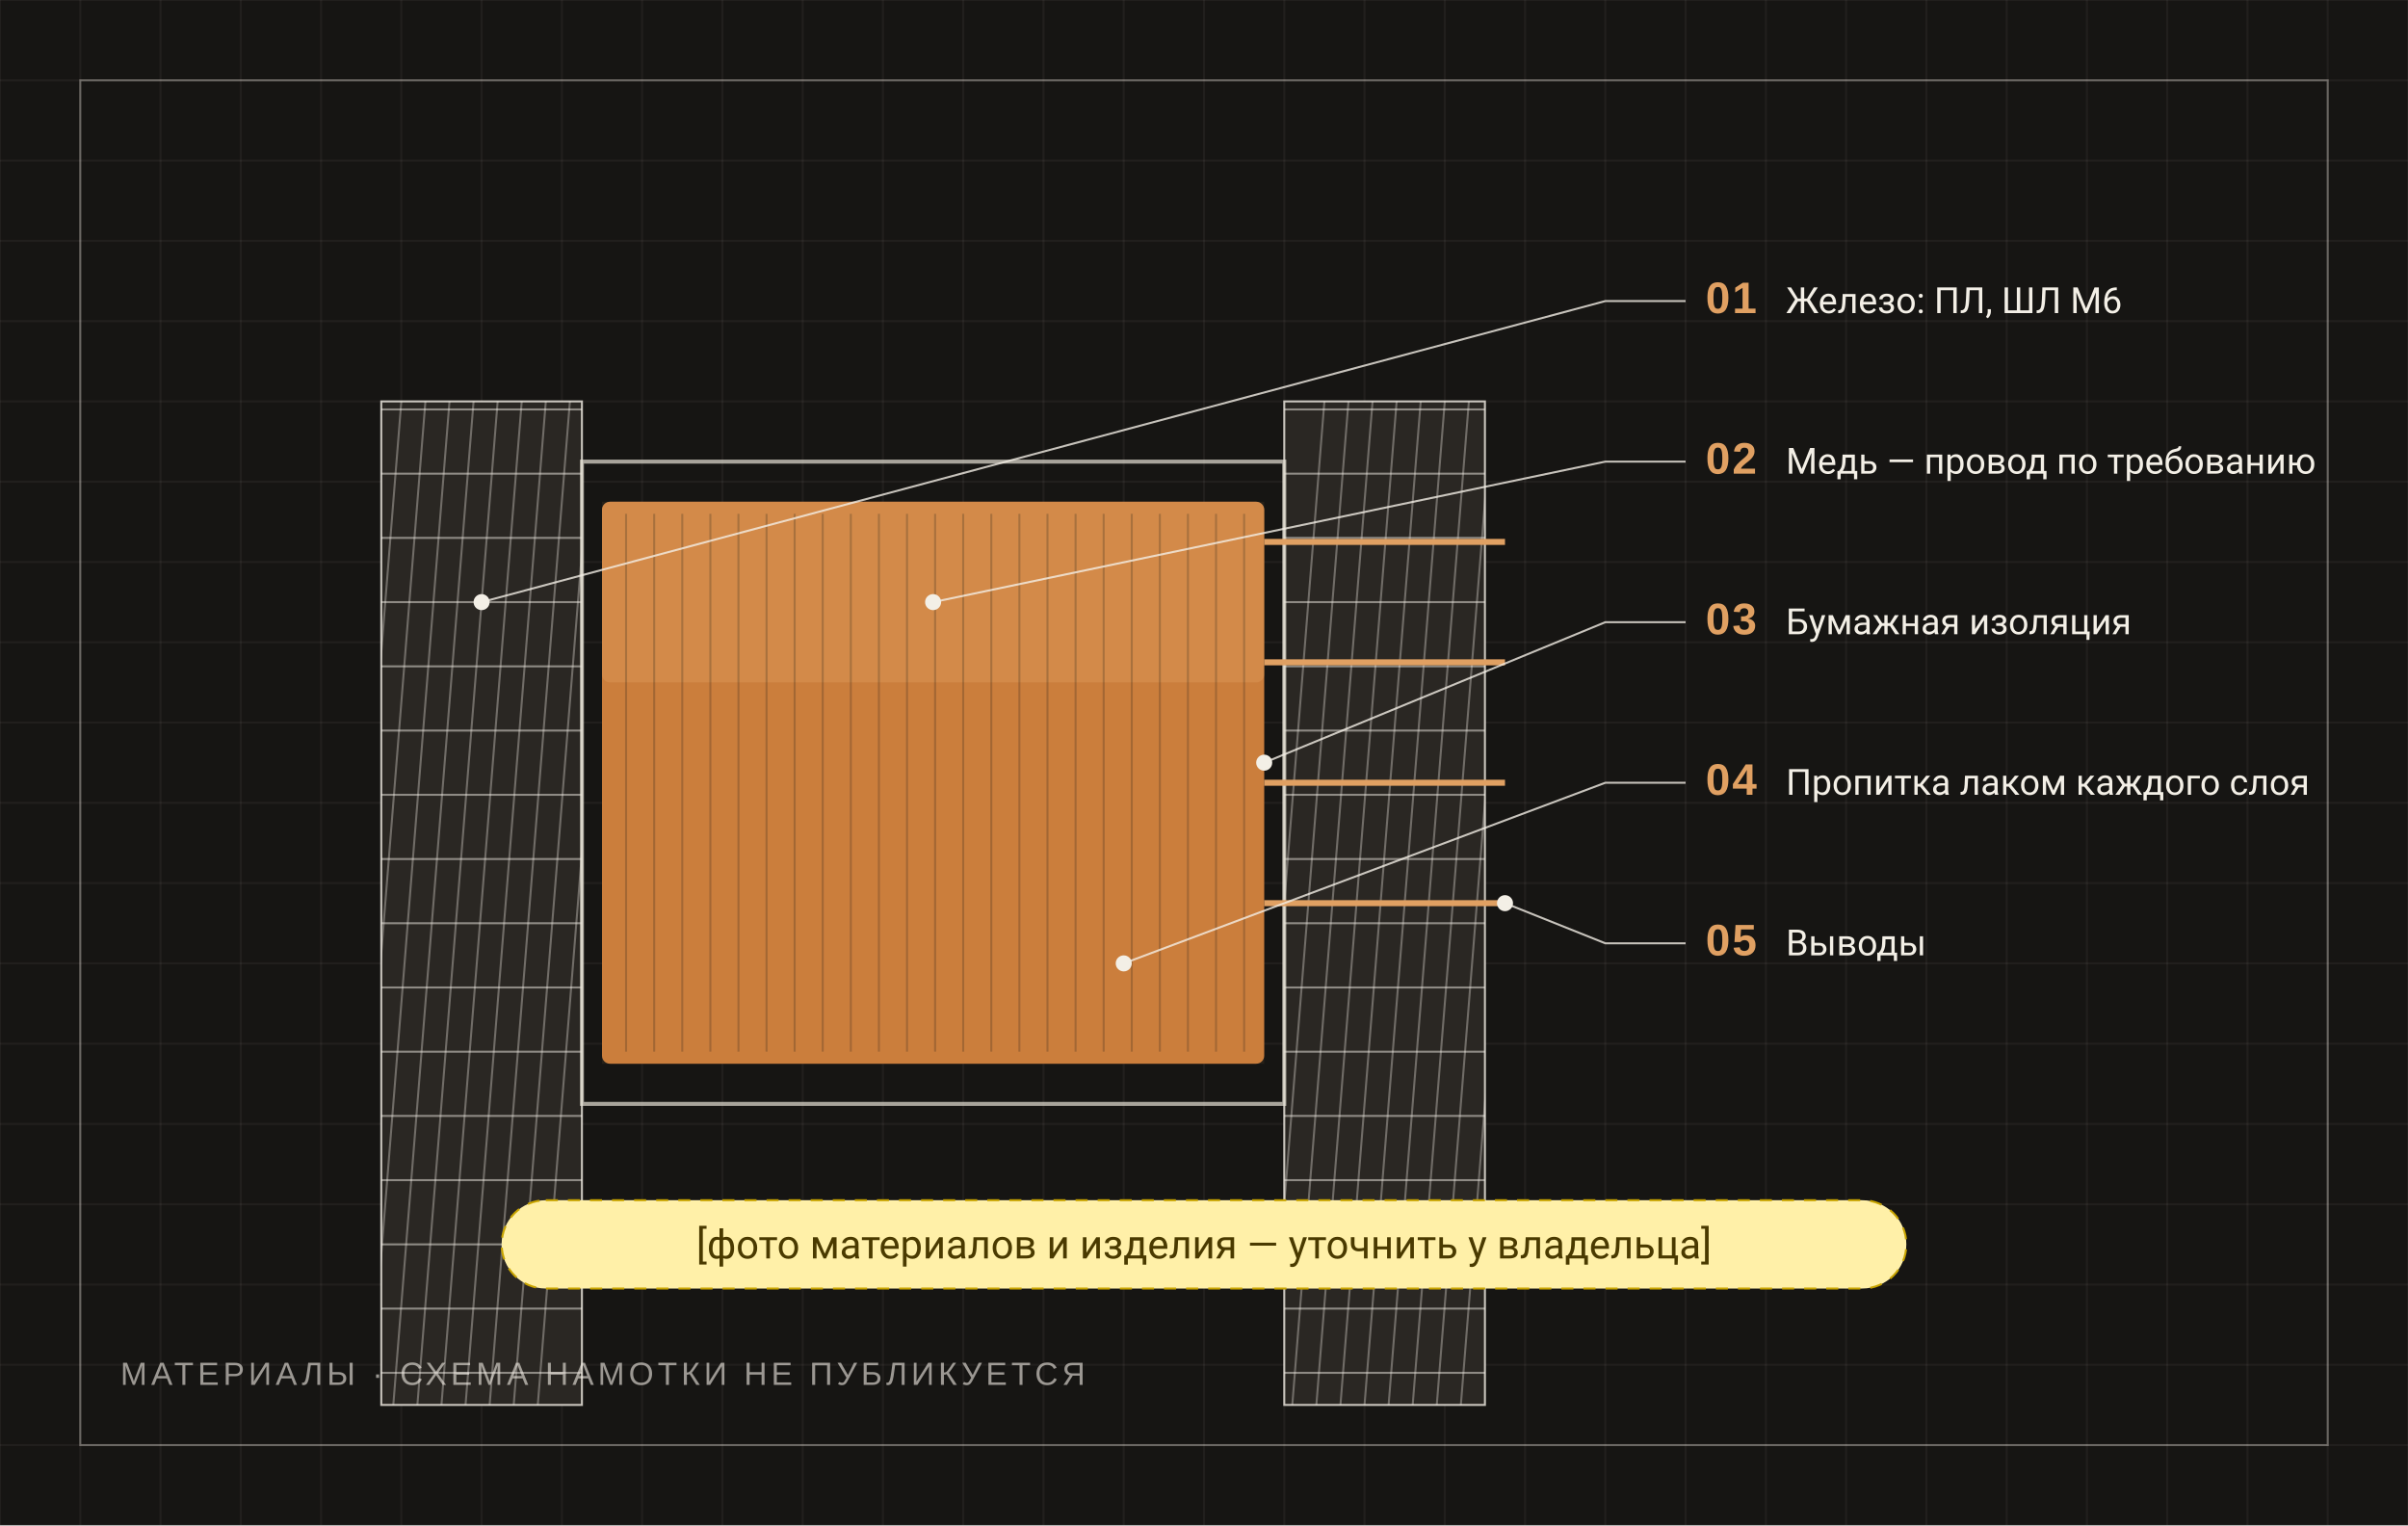
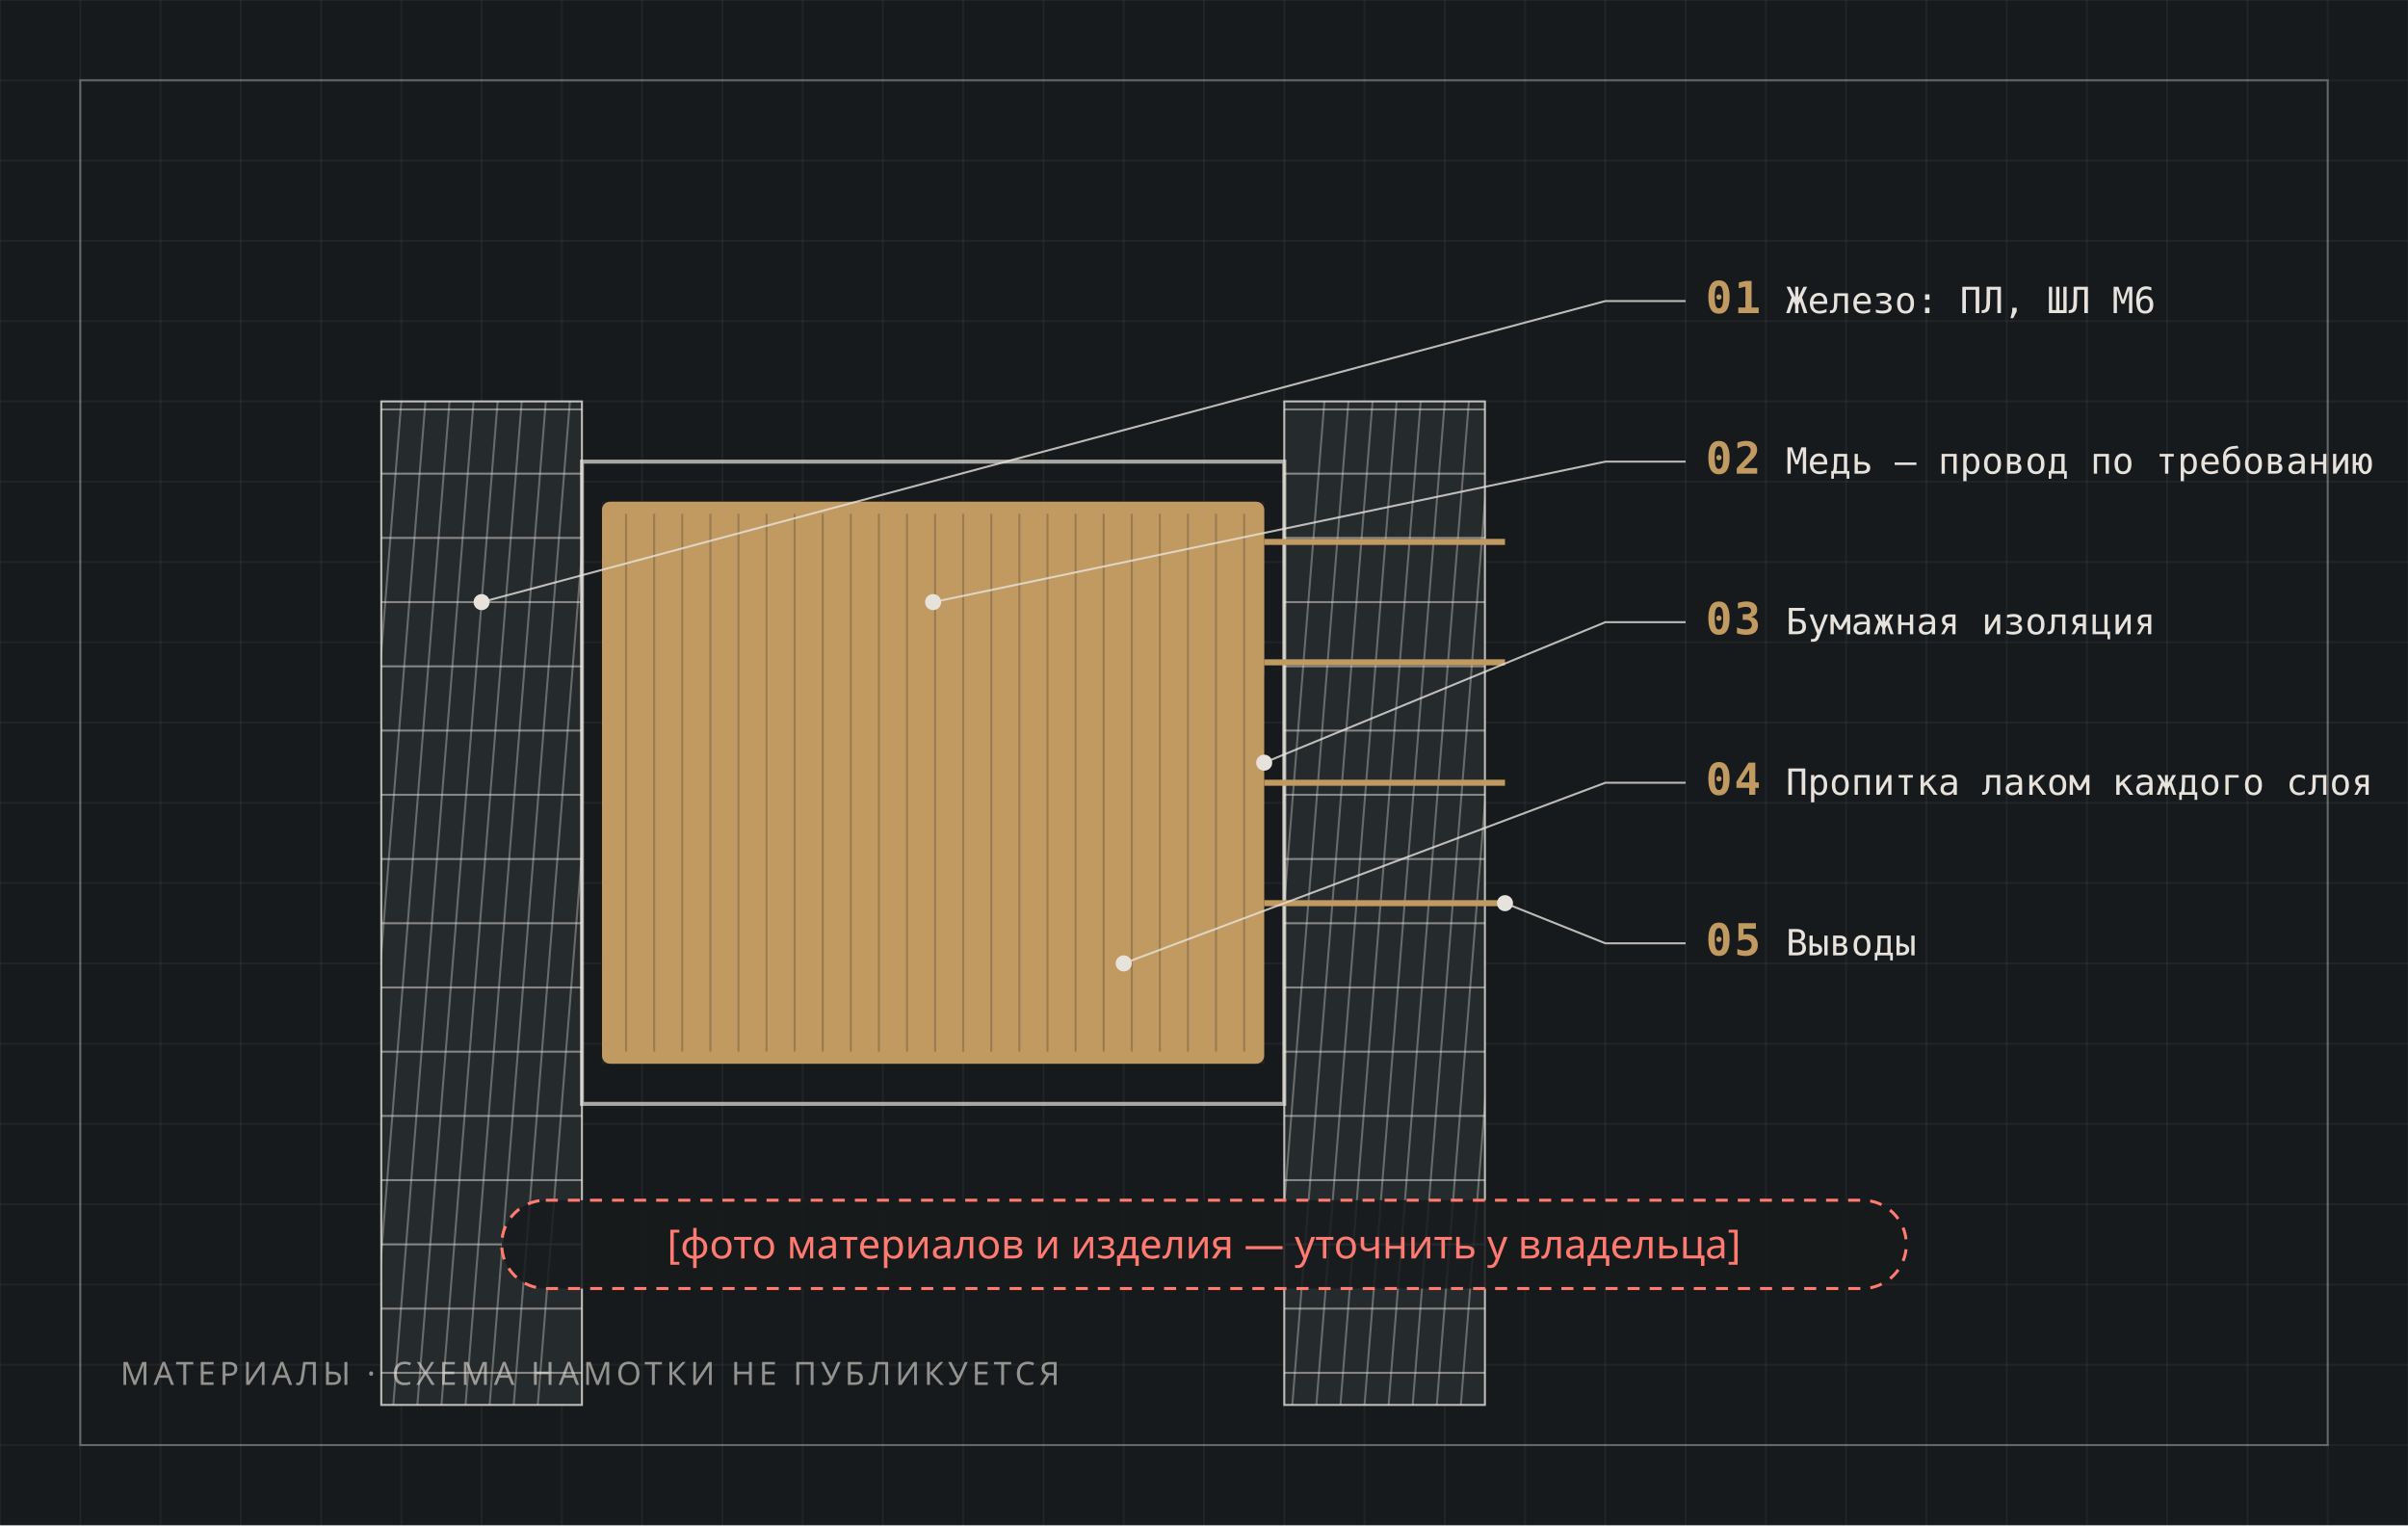
<svg xmlns="http://www.w3.org/2000/svg" viewBox="0 0 1200 760" role="img" aria-label="[фото материалов и готового изделия: железо, медь, бумага, лак, выводы — уточнить у владельца]">
-   <rect width="1200" height="760" fill="#161513" />
-   <g stroke="#F3EFE6" stroke-opacity="0.05" stroke-width="1">
+   <rect width="1200" height="760" fill="#171A1C" />
+   <g stroke="#E7E3DC" stroke-opacity="0.05" stroke-width="1">
    <path d="M0 0V760" />
    <path d="M40 0V760" />
    <path d="M80 0V760" />
    <path d="M120 0V760" />
    <path d="M160 0V760" />
    <path d="M200 0V760" />
    <path d="M240 0V760" />
    <path d="M280 0V760" />
    <path d="M320 0V760" />
    <path d="M360 0V760" />
    <path d="M400 0V760" />
    <path d="M440 0V760" />
    <path d="M480 0V760" />
    <path d="M520 0V760" />
    <path d="M560 0V760" />
    <path d="M600 0V760" />
    <path d="M640 0V760" />
    <path d="M680 0V760" />
    <path d="M720 0V760" />
    <path d="M760 0V760" />
    <path d="M800 0V760" />
    <path d="M840 0V760" />
    <path d="M880 0V760" />
    <path d="M920 0V760" />
    <path d="M960 0V760" />
    <path d="M1000 0V760" />
    <path d="M1040 0V760" />
    <path d="M1080 0V760" />
    <path d="M1120 0V760" />
    <path d="M1160 0V760" />
    <path d="M1200 0V760" />
    <path d="M0 0H1200" />
    <path d="M0 40H1200" />
    <path d="M0 80H1200" />
    <path d="M0 120H1200" />
    <path d="M0 160H1200" />
    <path d="M0 200H1200" />
    <path d="M0 240H1200" />
    <path d="M0 280H1200" />
    <path d="M0 320H1200" />
    <path d="M0 360H1200" />
    <path d="M0 400H1200" />
    <path d="M0 440H1200" />
    <path d="M0 480H1200" />
    <path d="M0 520H1200" />
    <path d="M0 560H1200" />
    <path d="M0 600H1200" />
    <path d="M0 640H1200" />
    <path d="M0 680H1200" />
    <path d="M0 720H1200" />
    <path d="M0 760H1200" />
  </g>
-   <rect x="40" y="40" width="1120" height="680" fill="none" stroke="#F3EFE6" stroke-opacity=".35" />
+   <rect x="40" y="40" width="1120" height="680" fill="none" stroke="#E7E3DC" stroke-opacity=".35" />
  <clipPath id="c1">
    <rect x="190" y="200" width="100" height="500" />
  </clipPath>
  <clipPath id="c2">
    <rect x="640" y="200" width="100" height="500" />
  </clipPath>
-   <rect x="190" y="200" width="100" height="500" fill="#2A2723" stroke="#F3EFE6" stroke-opacity=".8" />
-   <g clip-path="url(#c1)" stroke="#F3EFE6" stroke-opacity=".35">
+   <rect x="190" y="200" width="100" height="500" fill="#252A2D" stroke="#E7E3DC" stroke-opacity=".8" />
+   <g clip-path="url(#c1)" stroke="#E7E3DC" stroke-opacity=".35">
    <path d="M200 200L160 700" />
    <path d="M212 200L172 700" />
    <path d="M224 200L184 700" />
    <path d="M236 200L196 700" />
    <path d="M248 200L208 700" />
    <path d="M260 200L220 700" />
    <path d="M272 200L232 700" />
    <path d="M284 200L244 700" />
    <path d="M296 200L256 700" />
    <path d="M308 200L268 700" />
  </g>
-   <rect x="640" y="200" width="100" height="500" fill="#2A2723" stroke="#F3EFE6" stroke-opacity=".8" />
-   <g clip-path="url(#c2)" stroke="#F3EFE6" stroke-opacity=".35">
+   <rect x="640" y="200" width="100" height="500" fill="#252A2D" stroke="#E7E3DC" stroke-opacity=".8" />
+   <g clip-path="url(#c2)" stroke="#E7E3DC" stroke-opacity=".35">
    <path d="M660 200L620 700" />
    <path d="M672 200L632 700" />
    <path d="M684 200L644 700" />
    <path d="M696 200L656 700" />
    <path d="M708 200L668 700" />
    <path d="M720 200L680 700" />
    <path d="M732 200L692 700" />
    <path d="M744 200L704 700" />
    <path d="M756 200L716 700" />
    <path d="M768 200L728 700" />
  </g>
-   <g stroke="#F3EFE6" stroke-opacity=".5">
+   <g stroke="#E7E3DC" stroke-opacity=".5">
    <path d="M190 204H290M640 204H740" />
    <path d="M190 236H290M640 236H740" />
    <path d="M190 268H290M640 268H740" />
    <path d="M190 300H290M640 300H740" />
    <path d="M190 332H290M640 332H740" />
    <path d="M190 364H290M640 364H740" />
    <path d="M190 396H290M640 396H740" />
    <path d="M190 428H290M640 428H740" />
    <path d="M190 460H290M640 460H740" />
    <path d="M190 492H290M640 492H740" />
    <path d="M190 524H290M640 524H740" />
    <path d="M190 556H290M640 556H740" />
    <path d="M190 588H290M640 588H740" />
    <path d="M190 620H290M640 620H740" />
    <path d="M190 652H290M640 652H740" />
    <path d="M190 684H290M640 684H740" />
  </g>
-   <rect x="290" y="230" width="350" height="320" fill="none" stroke="#E6E1D5" stroke-opacity=".7" stroke-width="2" />
-   <rect x="300" y="250" width="330" height="280" rx="4" fill="#C8793A" />
-   <rect x="300" y="250" width="330" height="90" rx="4" fill="#E0A062" fill-opacity=".35" />
-   <path d="M312 256V524" stroke="#1A1917" stroke-opacity=".25" />
-   <path d="M326 256V524" stroke="#1A1917" stroke-opacity=".25" />
-   <path d="M340 256V524" stroke="#1A1917" stroke-opacity=".25" />
-   <path d="M354 256V524" stroke="#1A1917" stroke-opacity=".25" />
-   <path d="M368 256V524" stroke="#1A1917" stroke-opacity=".25" />
-   <path d="M382 256V524" stroke="#1A1917" stroke-opacity=".25" />
-   <path d="M396 256V524" stroke="#1A1917" stroke-opacity=".25" />
-   <path d="M410 256V524" stroke="#1A1917" stroke-opacity=".25" />
-   <path d="M424 256V524" stroke="#1A1917" stroke-opacity=".25" />
-   <path d="M438 256V524" stroke="#1A1917" stroke-opacity=".25" />
-   <path d="M452 256V524" stroke="#1A1917" stroke-opacity=".25" />
-   <path d="M466 256V524" stroke="#1A1917" stroke-opacity=".25" />
-   <path d="M480 256V524" stroke="#1A1917" stroke-opacity=".25" />
-   <path d="M494 256V524" stroke="#1A1917" stroke-opacity=".25" />
-   <path d="M508 256V524" stroke="#1A1917" stroke-opacity=".25" />
-   <path d="M522 256V524" stroke="#1A1917" stroke-opacity=".25" />
-   <path d="M536 256V524" stroke="#1A1917" stroke-opacity=".25" />
-   <path d="M550 256V524" stroke="#1A1917" stroke-opacity=".25" />
-   <path d="M564 256V524" stroke="#1A1917" stroke-opacity=".25" />
-   <path d="M578 256V524" stroke="#1A1917" stroke-opacity=".25" />
-   <path d="M592 256V524" stroke="#1A1917" stroke-opacity=".25" />
-   <path d="M606 256V524" stroke="#1A1917" stroke-opacity=".25" />
-   <path d="M620 256V524" stroke="#1A1917" stroke-opacity=".25" />
-   <rect x="300" y="250" width="330" height="280" fill="#F0B860" fill-opacity=".08" />
-   <path d="M630 270h120M630 330h120M630 390h120M630 450h120" stroke="#E0A062" stroke-width="3" />
-   <path d="M240 300L800 150H840" fill="none" stroke="#F3EFE6" stroke-opacity=".8" />
-   <circle cx="240" cy="300" r="4" fill="#F3EFE6" />
-   <text x="850" y="156" font-family="Oswald,'Oswald Variable','Arial Narrow',Arial,sans-serif" font-size="22" font-weight="600" letter-spacing="1" fill="#E0A062">01</text>
-   <text x="890" y="156" font-family="'Golos Text','Golos Text Variable',system-ui,-apple-system,'Segoe UI',Roboto,Arial,sans-serif" font-size="18" fill="#F3EFE6">Железо: ПЛ, ШЛ М6</text>
-   <path d="M465 300L800 230H840" fill="none" stroke="#F3EFE6" stroke-opacity=".8" />
-   <circle cx="465" cy="300" r="4" fill="#F3EFE6" />
-   <text x="850" y="236" font-family="Oswald,'Oswald Variable','Arial Narrow',Arial,sans-serif" font-size="22" font-weight="600" letter-spacing="1" fill="#E0A062">02</text>
-   <text x="890" y="236" font-family="'Golos Text','Golos Text Variable',system-ui,-apple-system,'Segoe UI',Roboto,Arial,sans-serif" font-size="18" fill="#F3EFE6">Медь — провод по требованию</text>
-   <path d="M630 380L800 310H840" fill="none" stroke="#F3EFE6" stroke-opacity=".8" />
-   <circle cx="630" cy="380" r="4" fill="#F3EFE6" />
-   <text x="850" y="316" font-family="Oswald,'Oswald Variable','Arial Narrow',Arial,sans-serif" font-size="22" font-weight="600" letter-spacing="1" fill="#E0A062">03</text>
-   <text x="890" y="316" font-family="'Golos Text','Golos Text Variable',system-ui,-apple-system,'Segoe UI',Roboto,Arial,sans-serif" font-size="18" fill="#F3EFE6">Бумажная изоляция</text>
-   <path d="M560 480L800 390H840" fill="none" stroke="#F3EFE6" stroke-opacity=".8" />
-   <circle cx="560" cy="480" r="4" fill="#F3EFE6" />
-   <text x="850" y="396" font-family="Oswald,'Oswald Variable','Arial Narrow',Arial,sans-serif" font-size="22" font-weight="600" letter-spacing="1" fill="#E0A062">04</text>
-   <text x="890" y="396" font-family="'Golos Text','Golos Text Variable',system-ui,-apple-system,'Segoe UI',Roboto,Arial,sans-serif" font-size="18" fill="#F3EFE6">Пропитка лаком каждого слоя</text>
-   <path d="M750 450L800 470H840" fill="none" stroke="#F3EFE6" stroke-opacity=".8" />
-   <circle cx="750" cy="450" r="4" fill="#F3EFE6" />
-   <text x="850" y="476" font-family="Oswald,'Oswald Variable','Arial Narrow',Arial,sans-serif" font-size="22" font-weight="600" letter-spacing="1" fill="#E0A062">05</text>
-   <text x="890" y="476" font-family="'Golos Text','Golos Text Variable',system-ui,-apple-system,'Segoe UI',Roboto,Arial,sans-serif" font-size="18" fill="#F3EFE6">Выводы</text>
-   <text x="60" y="690" font-family="Oswald,'Oswald Variable','Arial Narrow',Arial,sans-serif" font-size="16" letter-spacing="2" fill="#F3EFE6" fill-opacity=".6">МАТЕРИАЛЫ · СХЕМА НАМОТКИ НЕ ПУБЛИКУЕТСЯ</text>
+   <rect x="290" y="230" width="350" height="320" fill="none" stroke="#E7E3DC" stroke-opacity=".7" stroke-width="2" />
+   <rect x="300" y="250" width="330" height="280" rx="4" fill="#C19A62" />
+   <rect x="300" y="250" width="330" height="90" rx="4" fill="#C19A62" fill-opacity=".35" />
+   <path d="M312 256V524" stroke="#171A1C" stroke-opacity=".25" />
+   <path d="M326 256V524" stroke="#171A1C" stroke-opacity=".25" />
+   <path d="M340 256V524" stroke="#171A1C" stroke-opacity=".25" />
+   <path d="M354 256V524" stroke="#171A1C" stroke-opacity=".25" />
+   <path d="M368 256V524" stroke="#171A1C" stroke-opacity=".25" />
+   <path d="M382 256V524" stroke="#171A1C" stroke-opacity=".25" />
+   <path d="M396 256V524" stroke="#171A1C" stroke-opacity=".25" />
+   <path d="M410 256V524" stroke="#171A1C" stroke-opacity=".25" />
+   <path d="M424 256V524" stroke="#171A1C" stroke-opacity=".25" />
+   <path d="M438 256V524" stroke="#171A1C" stroke-opacity=".25" />
+   <path d="M452 256V524" stroke="#171A1C" stroke-opacity=".25" />
+   <path d="M466 256V524" stroke="#171A1C" stroke-opacity=".25" />
+   <path d="M480 256V524" stroke="#171A1C" stroke-opacity=".25" />
+   <path d="M494 256V524" stroke="#171A1C" stroke-opacity=".25" />
+   <path d="M508 256V524" stroke="#171A1C" stroke-opacity=".25" />
+   <path d="M522 256V524" stroke="#171A1C" stroke-opacity=".25" />
+   <path d="M536 256V524" stroke="#171A1C" stroke-opacity=".25" />
+   <path d="M550 256V524" stroke="#171A1C" stroke-opacity=".25" />
+   <path d="M564 256V524" stroke="#171A1C" stroke-opacity=".25" />
+   <path d="M578 256V524" stroke="#171A1C" stroke-opacity=".25" />
+   <path d="M592 256V524" stroke="#171A1C" stroke-opacity=".25" />
+   <path d="M606 256V524" stroke="#171A1C" stroke-opacity=".25" />
+   <path d="M620 256V524" stroke="#171A1C" stroke-opacity=".25" />
+   <rect x="300" y="250" width="330" height="280" fill="#C19A62" fill-opacity=".08" />
+   <path d="M630 270h120M630 330h120M630 390h120M630 450h120" stroke="#C19A62" stroke-width="3" />
+   <path d="M240 300L800 150H840" fill="none" stroke="#E7E3DC" stroke-opacity=".8" />
+   <circle cx="240" cy="300" r="4" fill="#E7E3DC" />
+   <text x="850" y="156" font-family="'IBM Plex Mono',ui-monospace,monospace" font-size="22" font-weight="600" letter-spacing="1" fill="#C19A62">01</text>
+   <text x="890" y="156" font-family="'IBM Plex Mono',ui-monospace,monospace" font-size="18" fill="#E7E3DC">Железо: ПЛ, ШЛ М6</text>
+   <path d="M465 300L800 230H840" fill="none" stroke="#E7E3DC" stroke-opacity=".8" />
+   <circle cx="465" cy="300" r="4" fill="#E7E3DC" />
+   <text x="850" y="236" font-family="'IBM Plex Mono',ui-monospace,monospace" font-size="22" font-weight="600" letter-spacing="1" fill="#C19A62">02</text>
+   <text x="890" y="236" font-family="'IBM Plex Mono',ui-monospace,monospace" font-size="18" fill="#E7E3DC">Медь — провод по требованию</text>
+   <path d="M630 380L800 310H840" fill="none" stroke="#E7E3DC" stroke-opacity=".8" />
+   <circle cx="630" cy="380" r="4" fill="#E7E3DC" />
+   <text x="850" y="316" font-family="'IBM Plex Mono',ui-monospace,monospace" font-size="22" font-weight="600" letter-spacing="1" fill="#C19A62">03</text>
+   <text x="890" y="316" font-family="'IBM Plex Mono',ui-monospace,monospace" font-size="18" fill="#E7E3DC">Бумажная изоляция</text>
+   <path d="M560 480L800 390H840" fill="none" stroke="#E7E3DC" stroke-opacity=".8" />
+   <circle cx="560" cy="480" r="4" fill="#E7E3DC" />
+   <text x="850" y="396" font-family="'IBM Plex Mono',ui-monospace,monospace" font-size="22" font-weight="600" letter-spacing="1" fill="#C19A62">04</text>
+   <text x="890" y="396" font-family="'IBM Plex Mono',ui-monospace,monospace" font-size="18" fill="#E7E3DC">Пропитка лаком каждого слоя</text>
+   <path d="M750 450L800 470H840" fill="none" stroke="#E7E3DC" stroke-opacity=".8" />
+   <circle cx="750" cy="450" r="4" fill="#E7E3DC" />
+   <text x="850" y="476" font-family="'IBM Plex Mono',ui-monospace,monospace" font-size="22" font-weight="600" letter-spacing="1" fill="#C19A62">05</text>
+   <text x="890" y="476" font-family="'IBM Plex Mono',ui-monospace,monospace" font-size="18" fill="#E7E3DC">Выводы</text>
+   <text x="60" y="690" font-family="Manrope,system-ui,sans-serif" font-size="16" letter-spacing="2" fill="#E7E3DC" fill-opacity=".6">МАТЕРИАЛЫ · СХЕМА НАМОТКИ НЕ ПУБЛИКУЕТСЯ</text>
  <g transform="translate(600 620)">
-     <rect x="-350.0" y="-22" width="700" height="44" rx="22" fill="#FFF0A8" stroke="#C8A400" stroke-dasharray="6 5" />
-     <text x="0" y="7" text-anchor="middle" font-family="'Golos Text','Golos Text Variable',system-ui,-apple-system,'Segoe UI',Roboto,Arial,sans-serif" font-size="20" fill="#4A3A00">[фото материалов и изделия — уточнить у владельца]</text>
+     <rect x="-350.0" y="-22" width="700" height="44" rx="22" fill="#171A1C" fill-opacity=".85" stroke="#FF7A70" stroke-width="1.5" stroke-dasharray="6 5" />
+     <text x="0" y="7" text-anchor="middle" font-family="Manrope,system-ui,sans-serif" font-size="20" fill="#FF7A70">[фото материалов и изделия — уточнить у владельца]</text>
  </g>
</svg>
